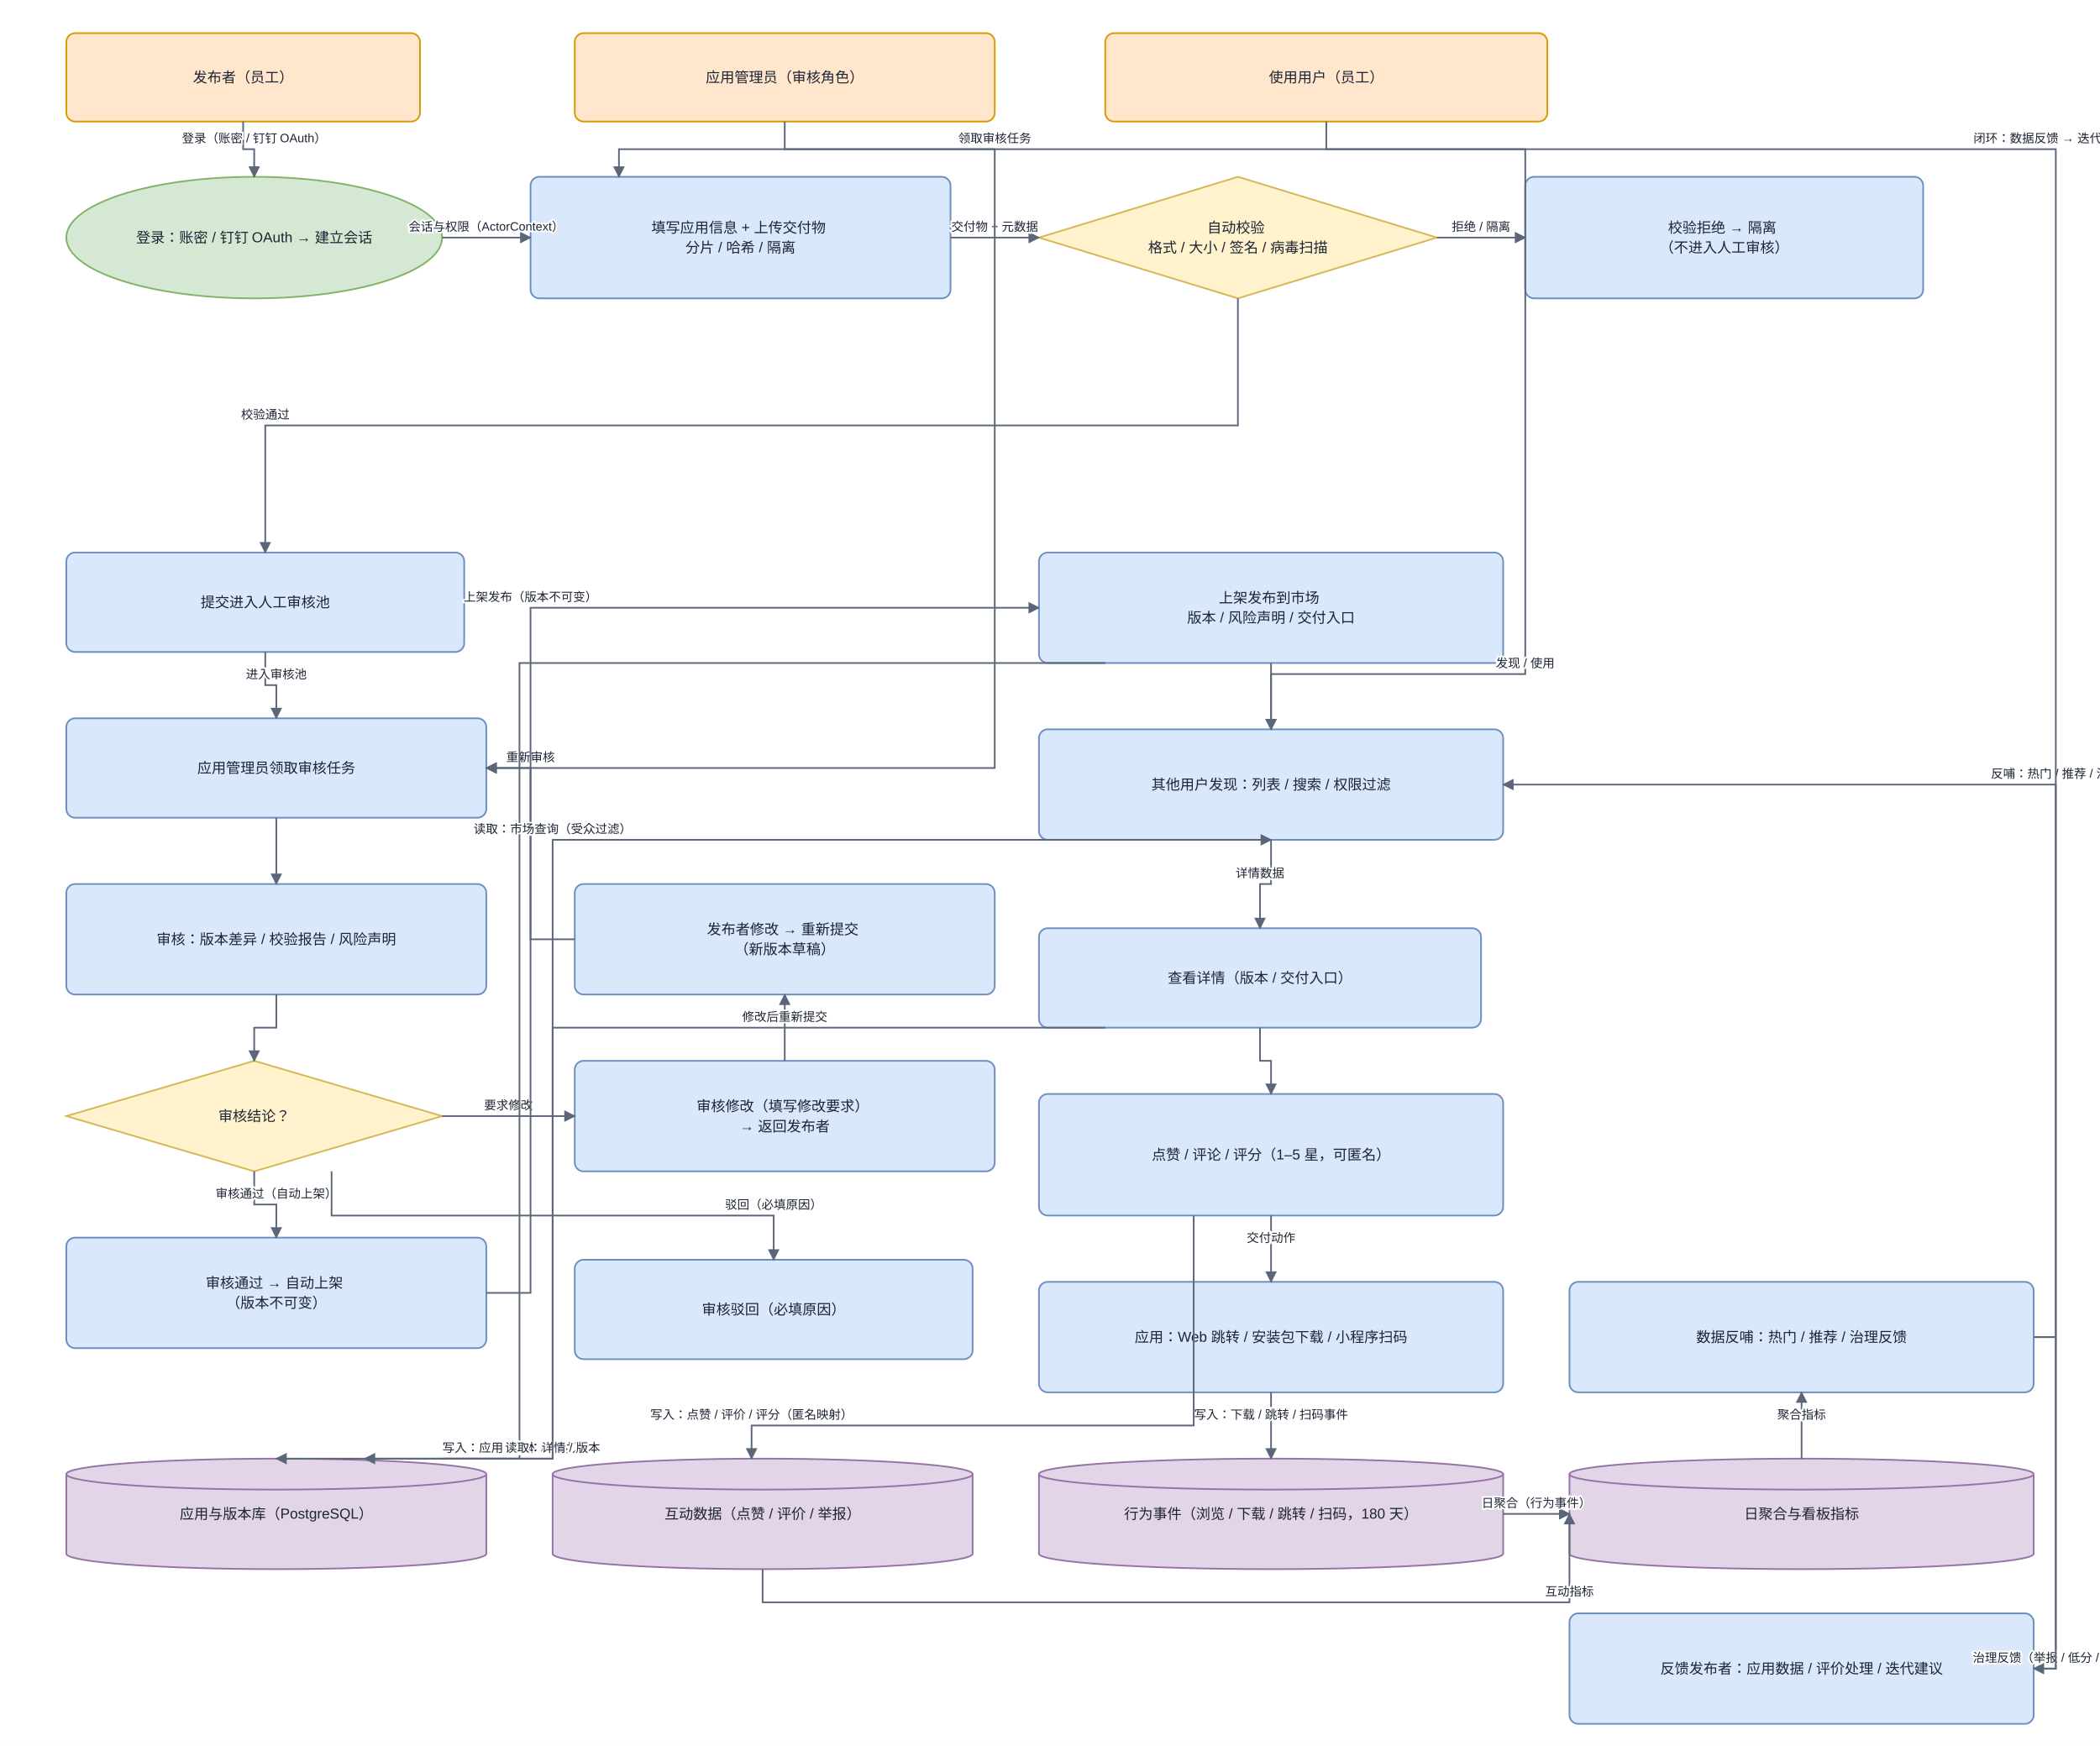
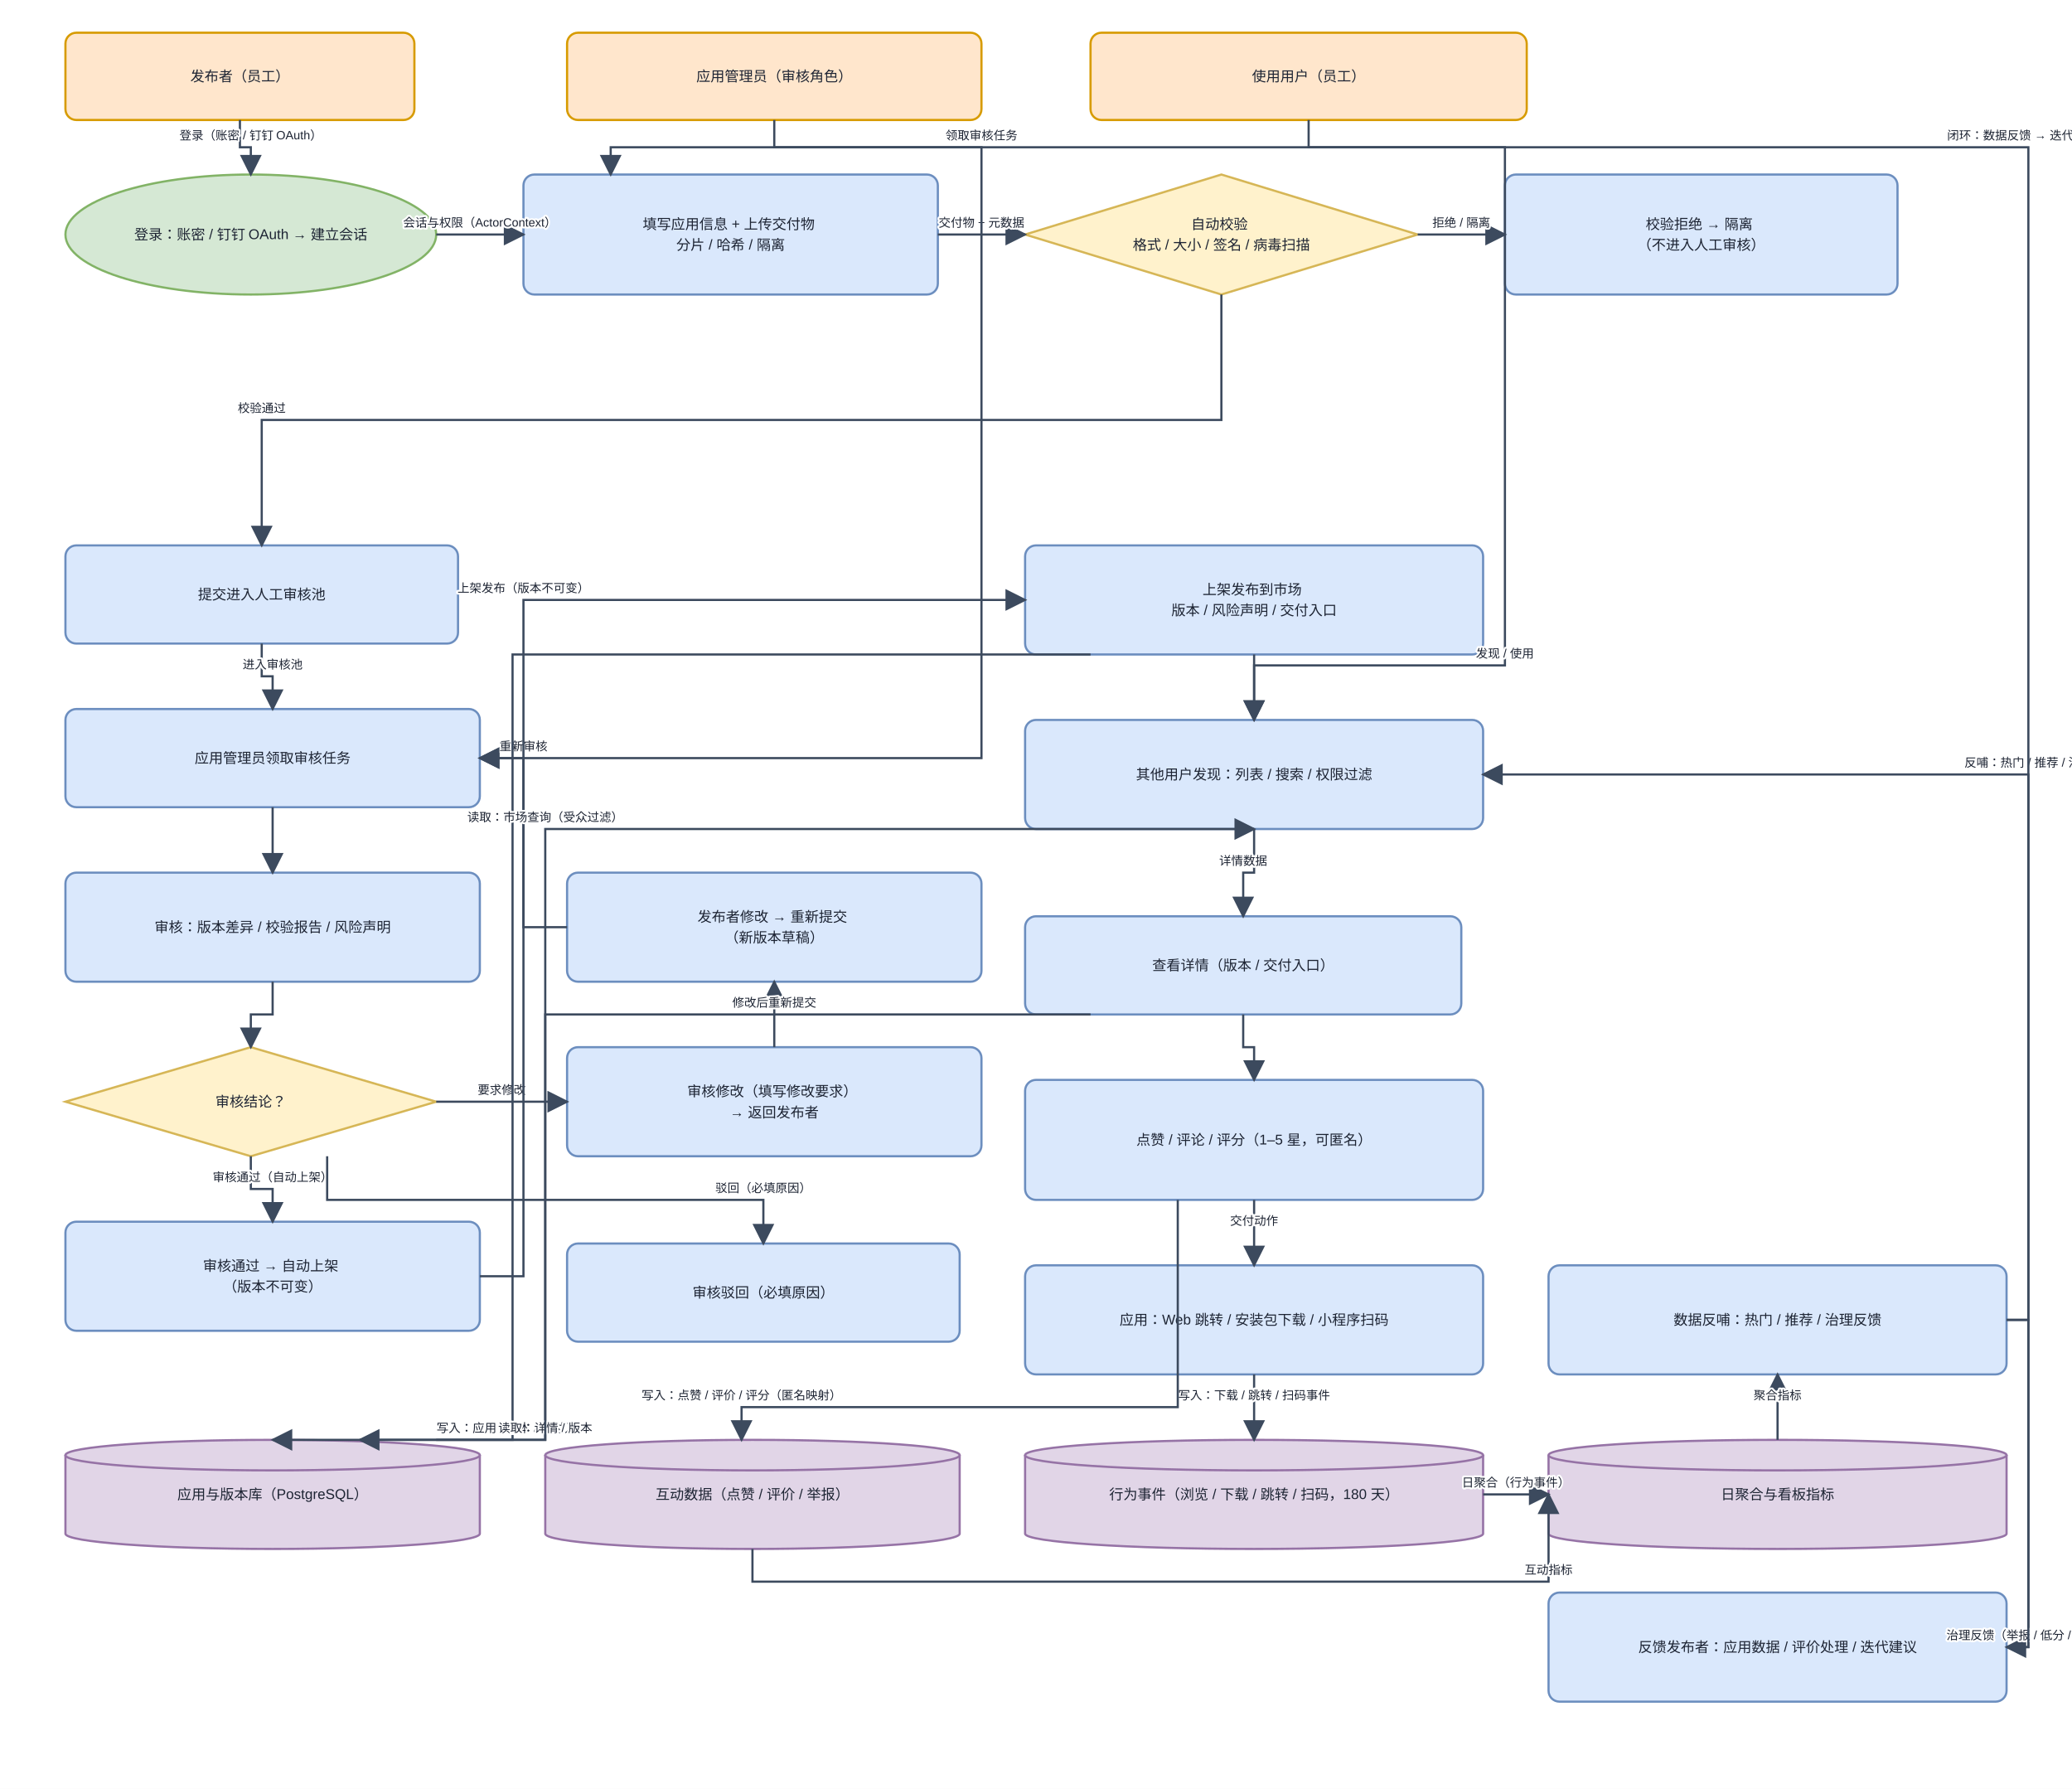
- <svg xmlns="http://www.w3.org/2000/svg" width="1900" height="1580" viewBox="0 0 1900 1580">
+ <svg xmlns="http://www.w3.org/2000/svg" width="1900" height="1640" viewBox="0 0 1900 1640">
  <defs>
-     <marker id="arrow" viewBox="0 0 10 10" refX="9" refY="5" markerWidth="7" markerHeight="7" orient="auto-start-reverse">
-       <path d="M 0 0 L 10 5 L 0 10 z" fill="#5b6779" />
+     <marker id="arrow" viewBox="0 0 10 10" refX="9" refY="5" markerWidth="10" markerHeight="10" orient="auto-start-reverse">
+       <path d="M 0 0 L 10 5 L 0 10 z" fill="#3c4a5e" />
    </marker>
  </defs>
-   <rect width="1900" height="1580" fill="#ffffff" />
+   <rect width="1900" height="1640" fill="#ffffff" />
  <g id="actor_pub">
-     <rect x="60" y="30" width="320" height="80" rx="8" fill="#ffe6cc" stroke="#d79b00" stroke-width="1.5" />
+     <rect x="60" y="30" width="320" height="80" rx="10" fill="#ffe6cc" stroke="#d79b00" stroke-width="2" />
    <text x="220" y="74.55" font-family="Microsoft YaHei, 'Segoe UI', Arial, sans-serif" font-size="13" fill="#1d2433" text-anchor="middle">
      <tspan x="220" dy="0">发布者（员工）</tspan>
    </text>
  </g>
  <g id="actor_rev">
-     <rect x="520" y="30" width="380" height="80" rx="8" fill="#ffe6cc" stroke="#d79b00" stroke-width="1.5" />
+     <rect x="520" y="30" width="380" height="80" rx="10" fill="#ffe6cc" stroke="#d79b00" stroke-width="2" />
    <text x="710" y="74.55" font-family="Microsoft YaHei, 'Segoe UI', Arial, sans-serif" font-size="13" fill="#1d2433" text-anchor="middle">
      <tspan x="710" dy="0">应用管理员（审核角色）</tspan>
    </text>
  </g>
  <g id="actor_user">
-     <rect x="1000" y="30" width="400" height="80" rx="8" fill="#ffe6cc" stroke="#d79b00" stroke-width="1.5" />
+     <rect x="1000" y="30" width="400" height="80" rx="10" fill="#ffe6cc" stroke="#d79b00" stroke-width="2" />
    <text x="1200" y="74.55" font-family="Microsoft YaHei, 'Segoe UI', Arial, sans-serif" font-size="13" fill="#1d2433" text-anchor="middle">
      <tspan x="1200" dy="0">使用用户（员工）</tspan>
    </text>
  </g>
  <g id="s">
-     <ellipse cx="230" cy="215" rx="170" ry="55" fill="#d5e8d4" stroke="#82b366" stroke-width="1.5" />
+     <ellipse cx="230" cy="215" rx="170" ry="55" fill="#d5e8d4" stroke="#82b366" stroke-width="2" />
    <text x="230" y="219.55" font-family="Microsoft YaHei, 'Segoe UI', Arial, sans-serif" font-size="13" fill="#1d2433" text-anchor="middle">
      <tspan x="230" dy="0">登录：账密 / 钉钉 OAuth → 建立会话</tspan>
    </text>
  </g>
  <g id="upload">
-     <rect x="480" y="160" width="380" height="110" rx="8" fill="#dae8fc" stroke="#6c8ebf" stroke-width="1.5" />
-     <text x="670" y="210.55" font-family="Microsoft YaHei, 'Segoe UI', Arial, sans-serif" font-size="13" fill="#1d2433" text-anchor="middle">
+     <rect x="480" y="160" width="380" height="110" rx="10" fill="#dae8fc" stroke="#6c8ebf" stroke-width="2" />
+     <text x="670" y="210.05" font-family="Microsoft YaHei, 'Segoe UI', Arial, sans-serif" font-size="13" fill="#1d2433" text-anchor="middle">
      <tspan x="670" dy="0">填写应用信息 + 上传交付物</tspan>
-       <tspan x="670" dy="18">分片 / 哈希 / 隔离</tspan>
+       <tspan x="670" dy="19">分片 / 哈希 / 隔离</tspan>
    </text>
  </g>
  <g id="auto">
-     <polygon points="1120,160 1300,215 1120,270 940,215" fill="#fff2cc" stroke="#d6b656" stroke-width="1.5" />
-     <text x="1120" y="210.55" font-family="Microsoft YaHei, 'Segoe UI', Arial, sans-serif" font-size="13" fill="#1d2433" text-anchor="middle">
+     <polygon points="1120,160 1300,215 1120,270 940,215" fill="#fff2cc" stroke="#d6b656" stroke-width="2" />
+     <text x="1120" y="210.05" font-family="Microsoft YaHei, 'Segoe UI', Arial, sans-serif" font-size="13" fill="#1d2433" text-anchor="middle">
      <tspan x="1120" dy="0">自动校验</tspan>
-       <tspan x="1120" dy="18">格式 / 大小 / 签名 / 病毒扫描</tspan>
+       <tspan x="1120" dy="19">格式 / 大小 / 签名 / 病毒扫描</tspan>
    </text>
  </g>
  <g id="reject1">
-     <rect x="1380" y="160" width="360" height="110" rx="8" fill="#dae8fc" stroke="#6c8ebf" stroke-width="1.5" />
-     <text x="1560" y="210.55" font-family="Microsoft YaHei, 'Segoe UI', Arial, sans-serif" font-size="13" fill="#1d2433" text-anchor="middle">
+     <rect x="1380" y="160" width="360" height="110" rx="10" fill="#dae8fc" stroke="#6c8ebf" stroke-width="2" />
+     <text x="1560" y="210.05" font-family="Microsoft YaHei, 'Segoe UI', Arial, sans-serif" font-size="13" fill="#1d2433" text-anchor="middle">
      <tspan x="1560" dy="0">校验拒绝 → 隔离</tspan>
-       <tspan x="1560" dy="18">（不进入人工审核）</tspan>
+       <tspan x="1560" dy="19">（不进入人工审核）</tspan>
    </text>
  </g>
  <g id="submit">
-     <rect x="60" y="500" width="360" height="90" rx="8" fill="#dae8fc" stroke="#6c8ebf" stroke-width="1.5" />
+     <rect x="60" y="500" width="360" height="90" rx="10" fill="#dae8fc" stroke="#6c8ebf" stroke-width="2" />
    <text x="240" y="549.55" font-family="Microsoft YaHei, 'Segoe UI', Arial, sans-serif" font-size="13" fill="#1d2433" text-anchor="middle">
      <tspan x="240" dy="0">提交进入人工审核池</tspan>
    </text>
  </g>
  <g id="claim">
-     <rect x="60" y="650" width="380" height="90" rx="8" fill="#dae8fc" stroke="#6c8ebf" stroke-width="1.5" />
+     <rect x="60" y="650" width="380" height="90" rx="10" fill="#dae8fc" stroke="#6c8ebf" stroke-width="2" />
    <text x="250" y="699.55" font-family="Microsoft YaHei, 'Segoe UI', Arial, sans-serif" font-size="13" fill="#1d2433" text-anchor="middle">
      <tspan x="250" dy="0">应用管理员领取审核任务</tspan>
    </text>
  </g>
  <g id="review">
-     <rect x="60" y="800" width="380" height="100" rx="8" fill="#dae8fc" stroke="#6c8ebf" stroke-width="1.5" />
+     <rect x="60" y="800" width="380" height="100" rx="10" fill="#dae8fc" stroke="#6c8ebf" stroke-width="2" />
    <text x="250" y="854.55" font-family="Microsoft YaHei, 'Segoe UI', Arial, sans-serif" font-size="13" fill="#1d2433" text-anchor="middle">
      <tspan x="250" dy="0">审核：版本差异 / 校验报告 / 风险声明</tspan>
    </text>
  </g>
  <g id="d">
-     <polygon points="230,960 400,1010 230,1060 60,1010" fill="#fff2cc" stroke="#d6b656" stroke-width="1.5" />
+     <polygon points="230,960 400,1010 230,1060 60,1010" fill="#fff2cc" stroke="#d6b656" stroke-width="2" />
    <text x="230" y="1014.55" font-family="Microsoft YaHei, 'Segoe UI', Arial, sans-serif" font-size="13" fill="#1d2433" text-anchor="middle">
      <tspan x="230" dy="0">审核结论？</tspan>
    </text>
  </g>
  <g id="pass">
-     <rect x="60" y="1120" width="380" height="100" rx="8" fill="#dae8fc" stroke="#6c8ebf" stroke-width="1.5" />
-     <text x="250" y="1165.55" font-family="Microsoft YaHei, 'Segoe UI', Arial, sans-serif" font-size="13" fill="#1d2433" text-anchor="middle">
+     <rect x="60" y="1120" width="380" height="100" rx="10" fill="#dae8fc" stroke="#6c8ebf" stroke-width="2" />
+     <text x="250" y="1165.05" font-family="Microsoft YaHei, 'Segoe UI', Arial, sans-serif" font-size="13" fill="#1d2433" text-anchor="middle">
      <tspan x="250" dy="0">审核通过 → 自动上架</tspan>
-       <tspan x="250" dy="18">（版本不可变）</tspan>
+       <tspan x="250" dy="19">（版本不可变）</tspan>
    </text>
  </g>
  <g id="modify">
-     <rect x="520" y="960" width="380" height="100" rx="8" fill="#dae8fc" stroke="#6c8ebf" stroke-width="1.5" />
-     <text x="710" y="1005.55" font-family="Microsoft YaHei, 'Segoe UI', Arial, sans-serif" font-size="13" fill="#1d2433" text-anchor="middle">
+     <rect x="520" y="960" width="380" height="100" rx="10" fill="#dae8fc" stroke="#6c8ebf" stroke-width="2" />
+     <text x="710" y="1005.05" font-family="Microsoft YaHei, 'Segoe UI', Arial, sans-serif" font-size="13" fill="#1d2433" text-anchor="middle">
      <tspan x="710" dy="0">审核修改（填写修改要求）</tspan>
-       <tspan x="710" dy="18">→ 返回发布者</tspan>
+       <tspan x="710" dy="19">→ 返回发布者</tspan>
    </text>
  </g>
  <g id="resubmit">
-     <rect x="520" y="800" width="380" height="100" rx="8" fill="#dae8fc" stroke="#6c8ebf" stroke-width="1.5" />
-     <text x="710" y="845.55" font-family="Microsoft YaHei, 'Segoe UI', Arial, sans-serif" font-size="13" fill="#1d2433" text-anchor="middle">
+     <rect x="520" y="800" width="380" height="100" rx="10" fill="#dae8fc" stroke="#6c8ebf" stroke-width="2" />
+     <text x="710" y="845.05" font-family="Microsoft YaHei, 'Segoe UI', Arial, sans-serif" font-size="13" fill="#1d2433" text-anchor="middle">
      <tspan x="710" dy="0">发布者修改 → 重新提交</tspan>
-       <tspan x="710" dy="18">（新版本草稿）</tspan>
+       <tspan x="710" dy="19">（新版本草稿）</tspan>
    </text>
  </g>
  <g id="reject">
-     <rect x="520" y="1140" width="360" height="90" rx="8" fill="#dae8fc" stroke="#6c8ebf" stroke-width="1.5" />
+     <rect x="520" y="1140" width="360" height="90" rx="10" fill="#dae8fc" stroke="#6c8ebf" stroke-width="2" />
    <text x="700" y="1189.55" font-family="Microsoft YaHei, 'Segoe UI', Arial, sans-serif" font-size="13" fill="#1d2433" text-anchor="middle">
      <tspan x="700" dy="0">审核驳回（必填原因）</tspan>
    </text>
  </g>
  <g id="publish">
-     <rect x="940" y="500" width="420" height="100" rx="8" fill="#dae8fc" stroke="#6c8ebf" stroke-width="1.5" />
-     <text x="1150" y="545.55" font-family="Microsoft YaHei, 'Segoe UI', Arial, sans-serif" font-size="13" fill="#1d2433" text-anchor="middle">
+     <rect x="940" y="500" width="420" height="100" rx="10" fill="#dae8fc" stroke="#6c8ebf" stroke-width="2" />
+     <text x="1150" y="545.05" font-family="Microsoft YaHei, 'Segoe UI', Arial, sans-serif" font-size="13" fill="#1d2433" text-anchor="middle">
      <tspan x="1150" dy="0">上架发布到市场</tspan>
-       <tspan x="1150" dy="18">版本 / 风险声明 / 交付入口</tspan>
+       <tspan x="1150" dy="19">版本 / 风险声明 / 交付入口</tspan>
    </text>
  </g>
  <g id="discover">
-     <rect x="940" y="660" width="420" height="100" rx="8" fill="#dae8fc" stroke="#6c8ebf" stroke-width="1.5" />
+     <rect x="940" y="660" width="420" height="100" rx="10" fill="#dae8fc" stroke="#6c8ebf" stroke-width="2" />
    <text x="1150" y="714.55" font-family="Microsoft YaHei, 'Segoe UI', Arial, sans-serif" font-size="13" fill="#1d2433" text-anchor="middle">
      <tspan x="1150" dy="0">其他用户发现：列表 / 搜索 / 权限过滤</tspan>
    </text>
  </g>
  <g id="view">
-     <rect x="940" y="840" width="400" height="90" rx="8" fill="#dae8fc" stroke="#6c8ebf" stroke-width="1.5" />
+     <rect x="940" y="840" width="400" height="90" rx="10" fill="#dae8fc" stroke="#6c8ebf" stroke-width="2" />
    <text x="1140" y="889.55" font-family="Microsoft YaHei, 'Segoe UI', Arial, sans-serif" font-size="13" fill="#1d2433" text-anchor="middle">
      <tspan x="1140" dy="0">查看详情（版本 / 交付入口）</tspan>
    </text>
  </g>
  <g id="interact">
-     <rect x="940" y="990" width="420" height="110" rx="8" fill="#dae8fc" stroke="#6c8ebf" stroke-width="1.5" />
+     <rect x="940" y="990" width="420" height="110" rx="10" fill="#dae8fc" stroke="#6c8ebf" stroke-width="2" />
    <text x="1150" y="1049.55" font-family="Microsoft YaHei, 'Segoe UI', Arial, sans-serif" font-size="13" fill="#1d2433" text-anchor="middle">
      <tspan x="1150" dy="0">点赞 / 评论 / 评分（1–5 星，可匿名）</tspan>
    </text>
  </g>
  <g id="use">
-     <rect x="940" y="1160" width="420" height="100" rx="8" fill="#dae8fc" stroke="#6c8ebf" stroke-width="1.5" />
+     <rect x="940" y="1160" width="420" height="100" rx="10" fill="#dae8fc" stroke="#6c8ebf" stroke-width="2" />
    <text x="1150" y="1214.55" font-family="Microsoft YaHei, 'Segoe UI', Arial, sans-serif" font-size="13" fill="#1d2433" text-anchor="middle">
      <tspan x="1150" dy="0">应用：Web 跳转 / 安装包下载 / 小程序扫码</tspan>
    </text>
  </g>
  <g id="db_app">
-     <ellipse cx="250" cy="1334" rx="190" ry="14" fill="#e1d5e7" stroke="#9673a6" stroke-width="1.5" />
-     <path d="M 60 1334 L 60 1406 A 190 14 0 0 0 440 1406 L 440 1334" fill="#e1d5e7" stroke="#9673a6" stroke-width="1.5" />
-     <path d="M 60 1334 A 190 14 0 0 0 440 1334" fill="none" stroke="#9673a6" stroke-width="1.5" />
+     <ellipse cx="250" cy="1334" rx="190" ry="14" fill="#e1d5e7" stroke="#9673a6" stroke-width="2" />
+     <path d="M 60 1334 L 60 1406 A 190 14 0 0 0 440 1406 L 440 1334" fill="#e1d5e7" stroke="#9673a6" stroke-width="2" />
+     <path d="M 60 1334 A 190 14 0 0 0 440 1334" fill="none" stroke="#9673a6" stroke-width="2" />
    <text x="250" y="1374.55" font-family="Microsoft YaHei, 'Segoe UI', Arial, sans-serif" font-size="13" fill="#1d2433" text-anchor="middle">
      <tspan x="250" dy="0">应用与版本库（PostgreSQL）</tspan>
    </text>
  </g>
  <g id="db_interact">
-     <ellipse cx="690" cy="1334" rx="190" ry="14" fill="#e1d5e7" stroke="#9673a6" stroke-width="1.5" />
-     <path d="M 500 1334 L 500 1406 A 190 14 0 0 0 880 1406 L 880 1334" fill="#e1d5e7" stroke="#9673a6" stroke-width="1.5" />
-     <path d="M 500 1334 A 190 14 0 0 0 880 1334" fill="none" stroke="#9673a6" stroke-width="1.5" />
+     <ellipse cx="690" cy="1334" rx="190" ry="14" fill="#e1d5e7" stroke="#9673a6" stroke-width="2" />
+     <path d="M 500 1334 L 500 1406 A 190 14 0 0 0 880 1406 L 880 1334" fill="#e1d5e7" stroke="#9673a6" stroke-width="2" />
+     <path d="M 500 1334 A 190 14 0 0 0 880 1334" fill="none" stroke="#9673a6" stroke-width="2" />
    <text x="690" y="1374.55" font-family="Microsoft YaHei, 'Segoe UI', Arial, sans-serif" font-size="13" fill="#1d2433" text-anchor="middle">
      <tspan x="690" dy="0">互动数据（点赞 / 评价 / 举报）</tspan>
    </text>
  </g>
  <g id="db_events">
-     <ellipse cx="1150" cy="1334" rx="210" ry="14" fill="#e1d5e7" stroke="#9673a6" stroke-width="1.5" />
-     <path d="M 940 1334 L 940 1406 A 210 14 0 0 0 1360 1406 L 1360 1334" fill="#e1d5e7" stroke="#9673a6" stroke-width="1.5" />
-     <path d="M 940 1334 A 210 14 0 0 0 1360 1334" fill="none" stroke="#9673a6" stroke-width="1.5" />
+     <ellipse cx="1150" cy="1334" rx="210" ry="14" fill="#e1d5e7" stroke="#9673a6" stroke-width="2" />
+     <path d="M 940 1334 L 940 1406 A 210 14 0 0 0 1360 1406 L 1360 1334" fill="#e1d5e7" stroke="#9673a6" stroke-width="2" />
+     <path d="M 940 1334 A 210 14 0 0 0 1360 1334" fill="none" stroke="#9673a6" stroke-width="2" />
    <text x="1150" y="1374.55" font-family="Microsoft YaHei, 'Segoe UI', Arial, sans-serif" font-size="13" fill="#1d2433" text-anchor="middle">
      <tspan x="1150" dy="0">行为事件（浏览 / 下载 / 跳转 / 扫码，180 天）</tspan>
    </text>
  </g>
  <g id="db_agg">
-     <ellipse cx="1630" cy="1334" rx="210" ry="14" fill="#e1d5e7" stroke="#9673a6" stroke-width="1.5" />
-     <path d="M 1420 1334 L 1420 1406 A 210 14 0 0 0 1840 1406 L 1840 1334" fill="#e1d5e7" stroke="#9673a6" stroke-width="1.5" />
-     <path d="M 1420 1334 A 210 14 0 0 0 1840 1334" fill="none" stroke="#9673a6" stroke-width="1.5" />
+     <ellipse cx="1630" cy="1334" rx="210" ry="14" fill="#e1d5e7" stroke="#9673a6" stroke-width="2" />
+     <path d="M 1420 1334 L 1420 1406 A 210 14 0 0 0 1840 1406 L 1840 1334" fill="#e1d5e7" stroke="#9673a6" stroke-width="2" />
+     <path d="M 1420 1334 A 210 14 0 0 0 1840 1334" fill="none" stroke="#9673a6" stroke-width="2" />
    <text x="1630" y="1374.55" font-family="Microsoft YaHei, 'Segoe UI', Arial, sans-serif" font-size="13" fill="#1d2433" text-anchor="middle">
      <tspan x="1630" dy="0">日聚合与看板指标</tspan>
    </text>
  </g>
  <g id="feed">
-     <rect x="1420" y="1160" width="420" height="100" rx="8" fill="#dae8fc" stroke="#6c8ebf" stroke-width="1.5" />
+     <rect x="1420" y="1160" width="420" height="100" rx="10" fill="#dae8fc" stroke="#6c8ebf" stroke-width="2" />
    <text x="1630" y="1214.55" font-family="Microsoft YaHei, 'Segoe UI', Arial, sans-serif" font-size="13" fill="#1d2433" text-anchor="middle">
      <tspan x="1630" dy="0">数据反哺：热门 / 推荐 / 治理反馈</tspan>
    </text>
  </g>
  <g id="feedback">
-     <rect x="1420" y="1460" width="420" height="100" rx="8" fill="#dae8fc" stroke="#6c8ebf" stroke-width="1.5" />
+     <rect x="1420" y="1460" width="420" height="100" rx="10" fill="#dae8fc" stroke="#6c8ebf" stroke-width="2" />
    <text x="1630" y="1514.55" font-family="Microsoft YaHei, 'Segoe UI', Arial, sans-serif" font-size="13" fill="#1d2433" text-anchor="middle">
      <tspan x="1630" dy="0">反馈发布者：应用数据 / 评价处理 / 迭代建议</tspan>
    </text>
  </g>
  <g id="e1">
-     <path d="M 220 110 L 220 135 L 230 135 L 230 160" fill="none" stroke="#5b6779" stroke-width="1.5" marker-end="url(#arrow)" />
-     <text x="230" y="129" font-family="Microsoft YaHei, 'Segoe UI', Arial, sans-serif" font-size="11" fill="#1d2433" text-anchor="middle" stroke="#ffffff" stroke-width="3" paint-order="stroke">登录（账密 / 钉钉 OAuth）</text>
+     <path d="M 220 110 L 220 135 L 230 135 L 230 160" fill="none" stroke="#3c4a5e" stroke-width="2" marker-end="url(#arrow)" />
+     <text x="230" y="128" font-family="Microsoft YaHei, 'Segoe UI', Arial, sans-serif" font-size="11" fill="#1d2433" text-anchor="middle" stroke="#ffffff" stroke-width="3.5" paint-order="stroke" stroke-linejoin="round">登录（账密 / 钉钉 OAuth）</text>
  </g>
  <g id="e2">
-     <path d="M 400 215 L 440 215 L 440 215 L 480 215" fill="none" stroke="#5b6779" stroke-width="1.5" marker-end="url(#arrow)" />
-     <text x="440" y="209" font-family="Microsoft YaHei, 'Segoe UI', Arial, sans-serif" font-size="11" fill="#1d2433" text-anchor="middle" stroke="#ffffff" stroke-width="3" paint-order="stroke">会话与权限（ActorContext）</text>
+     <path d="M 400 215 L 440 215 L 440 215 L 480 215" fill="none" stroke="#3c4a5e" stroke-width="2" marker-end="url(#arrow)" />
+     <text x="440" y="208" font-family="Microsoft YaHei, 'Segoe UI', Arial, sans-serif" font-size="11" fill="#1d2433" text-anchor="middle" stroke="#ffffff" stroke-width="3.5" paint-order="stroke" stroke-linejoin="round">会话与权限（ActorContext）</text>
  </g>
  <g id="e3">
-     <path d="M 860 215 L 900 215 L 900 215 L 940 215" fill="none" stroke="#5b6779" stroke-width="1.5" marker-end="url(#arrow)" />
-     <text x="900" y="209" font-family="Microsoft YaHei, 'Segoe UI', Arial, sans-serif" font-size="11" fill="#1d2433" text-anchor="middle" stroke="#ffffff" stroke-width="3" paint-order="stroke">交付物 + 元数据</text>
+     <path d="M 860 215 L 900 215 L 900 215 L 940 215" fill="none" stroke="#3c4a5e" stroke-width="2" marker-end="url(#arrow)" />
+     <text x="900" y="208" font-family="Microsoft YaHei, 'Segoe UI', Arial, sans-serif" font-size="11" fill="#1d2433" text-anchor="middle" stroke="#ffffff" stroke-width="3.5" paint-order="stroke" stroke-linejoin="round">交付物 + 元数据</text>
  </g>
  <g id="e4">
-     <path d="M 1300 215 L 1340 215 L 1340 215 L 1380 215" fill="none" stroke="#5b6779" stroke-width="1.5" marker-end="url(#arrow)" />
-     <text x="1340" y="209" font-family="Microsoft YaHei, 'Segoe UI', Arial, sans-serif" font-size="11" fill="#1d2433" text-anchor="middle" stroke="#ffffff" stroke-width="3" paint-order="stroke">拒绝 / 隔离</text>
+     <path d="M 1300 215 L 1340 215 L 1340 215 L 1380 215" fill="none" stroke="#3c4a5e" stroke-width="2" marker-end="url(#arrow)" />
+     <text x="1340" y="208" font-family="Microsoft YaHei, 'Segoe UI', Arial, sans-serif" font-size="11" fill="#1d2433" text-anchor="middle" stroke="#ffffff" stroke-width="3.5" paint-order="stroke" stroke-linejoin="round">拒绝 / 隔离</text>
  </g>
  <g id="e5">
-     <path d="M 1120 270 L 1120 385 L 240 385 L 240 500" fill="none" stroke="#5b6779" stroke-width="1.5" marker-end="url(#arrow)" />
-     <text x="240" y="379" font-family="Microsoft YaHei, 'Segoe UI', Arial, sans-serif" font-size="11" fill="#1d2433" text-anchor="middle" stroke="#ffffff" stroke-width="3" paint-order="stroke">校验通过</text>
+     <path d="M 1120 270 L 1120 385 L 240 385 L 240 500" fill="none" stroke="#3c4a5e" stroke-width="2" marker-end="url(#arrow)" />
+     <text x="240" y="378" font-family="Microsoft YaHei, 'Segoe UI', Arial, sans-serif" font-size="11" fill="#1d2433" text-anchor="middle" stroke="#ffffff" stroke-width="3.5" paint-order="stroke" stroke-linejoin="round">校验通过</text>
  </g>
  <g id="e6">
-     <path d="M 240 590 L 240 620 L 250 620 L 250 650" fill="none" stroke="#5b6779" stroke-width="1.5" marker-end="url(#arrow)" />
-     <text x="250" y="614" font-family="Microsoft YaHei, 'Segoe UI', Arial, sans-serif" font-size="11" fill="#1d2433" text-anchor="middle" stroke="#ffffff" stroke-width="3" paint-order="stroke">进入审核池</text>
+     <path d="M 240 590 L 240 620 L 250 620 L 250 650" fill="none" stroke="#3c4a5e" stroke-width="2" marker-end="url(#arrow)" />
+     <text x="250" y="613" font-family="Microsoft YaHei, 'Segoe UI', Arial, sans-serif" font-size="11" fill="#1d2433" text-anchor="middle" stroke="#ffffff" stroke-width="3.5" paint-order="stroke" stroke-linejoin="round">进入审核池</text>
  </g>
  <g id="e7">
-     <path d="M 250 740 L 250 770 L 250 770 L 250 800" fill="none" stroke="#5b6779" stroke-width="1.5" marker-end="url(#arrow)" />
+     <path d="M 250 740 L 250 770 L 250 770 L 250 800" fill="none" stroke="#3c4a5e" stroke-width="2" marker-end="url(#arrow)" />
  </g>
  <g id="e8">
-     <path d="M 250 900 L 250 930 L 230 930 L 230 960" fill="none" stroke="#5b6779" stroke-width="1.5" marker-end="url(#arrow)" />
+     <path d="M 250 900 L 250 930 L 230 930 L 230 960" fill="none" stroke="#3c4a5e" stroke-width="2" marker-end="url(#arrow)" />
  </g>
  <g id="e9">
-     <path d="M 230 1060 L 230 1090 L 250 1090 L 250 1120" fill="none" stroke="#5b6779" stroke-width="1.5" marker-end="url(#arrow)" />
-     <text x="250" y="1084" font-family="Microsoft YaHei, 'Segoe UI', Arial, sans-serif" font-size="11" fill="#1d2433" text-anchor="middle" stroke="#ffffff" stroke-width="3" paint-order="stroke">审核通过（自动上架）</text>
+     <path d="M 230 1060 L 230 1090 L 250 1090 L 250 1120" fill="none" stroke="#3c4a5e" stroke-width="2" marker-end="url(#arrow)" />
+     <text x="250" y="1083" font-family="Microsoft YaHei, 'Segoe UI', Arial, sans-serif" font-size="11" fill="#1d2433" text-anchor="middle" stroke="#ffffff" stroke-width="3.5" paint-order="stroke" stroke-linejoin="round">审核通过（自动上架）</text>
  </g>
  <g id="e10">
-     <path d="M 400 1010 L 460 1010 L 460 1010 L 520 1010" fill="none" stroke="#5b6779" stroke-width="1.5" marker-end="url(#arrow)" />
-     <text x="460" y="1004" font-family="Microsoft YaHei, 'Segoe UI', Arial, sans-serif" font-size="11" fill="#1d2433" text-anchor="middle" stroke="#ffffff" stroke-width="3" paint-order="stroke">要求修改</text>
+     <path d="M 400 1010 L 460 1010 L 460 1010 L 520 1010" fill="none" stroke="#3c4a5e" stroke-width="2" marker-end="url(#arrow)" />
+     <text x="460" y="1003" font-family="Microsoft YaHei, 'Segoe UI', Arial, sans-serif" font-size="11" fill="#1d2433" text-anchor="middle" stroke="#ffffff" stroke-width="3.5" paint-order="stroke" stroke-linejoin="round">要求修改</text>
  </g>
  <g id="e11">
-     <path d="M 300 1060 L 300 1100 L 700 1100 L 700 1140" fill="none" stroke="#5b6779" stroke-width="1.5" marker-end="url(#arrow)" />
-     <text x="700" y="1094" font-family="Microsoft YaHei, 'Segoe UI', Arial, sans-serif" font-size="11" fill="#1d2433" text-anchor="middle" stroke="#ffffff" stroke-width="3" paint-order="stroke">驳回（必填原因）</text>
+     <path d="M 300 1060 L 300 1100 L 700 1100 L 700 1140" fill="none" stroke="#3c4a5e" stroke-width="2" marker-end="url(#arrow)" />
+     <text x="700" y="1093" font-family="Microsoft YaHei, 'Segoe UI', Arial, sans-serif" font-size="11" fill="#1d2433" text-anchor="middle" stroke="#ffffff" stroke-width="3.5" paint-order="stroke" stroke-linejoin="round">驳回（必填原因）</text>
  </g>
  <g id="e12">
-     <path d="M 710 960 L 710 930 L 710 930 L 710 900" fill="none" stroke="#5b6779" stroke-width="1.5" marker-end="url(#arrow)" />
-     <text x="710" y="924" font-family="Microsoft YaHei, 'Segoe UI', Arial, sans-serif" font-size="11" fill="#1d2433" text-anchor="middle" stroke="#ffffff" stroke-width="3" paint-order="stroke">修改后重新提交</text>
+     <path d="M 710 960 L 710 930 L 710 930 L 710 900" fill="none" stroke="#3c4a5e" stroke-width="2" marker-end="url(#arrow)" />
+     <text x="710" y="923" font-family="Microsoft YaHei, 'Segoe UI', Arial, sans-serif" font-size="11" fill="#1d2433" text-anchor="middle" stroke="#ffffff" stroke-width="3.5" paint-order="stroke" stroke-linejoin="round">修改后重新提交</text>
  </g>
  <g id="e13">
-     <path d="M 520 850 L 480 850 L 480 695 L 440 695" fill="none" stroke="#5b6779" stroke-width="1.5" marker-end="url(#arrow)" />
-     <text x="480" y="689" font-family="Microsoft YaHei, 'Segoe UI', Arial, sans-serif" font-size="11" fill="#1d2433" text-anchor="middle" stroke="#ffffff" stroke-width="3" paint-order="stroke">重新审核</text>
+     <path d="M 520 850 L 480 850 L 480 695 L 440 695" fill="none" stroke="#3c4a5e" stroke-width="2" marker-end="url(#arrow)" />
+     <text x="480" y="688" font-family="Microsoft YaHei, 'Segoe UI', Arial, sans-serif" font-size="11" fill="#1d2433" text-anchor="middle" stroke="#ffffff" stroke-width="3.5" paint-order="stroke" stroke-linejoin="round">重新审核</text>
  </g>
  <g id="e14">
-     <path d="M 440 1170 L 480 1170 L 480 550 L 940 550" fill="none" stroke="#5b6779" stroke-width="1.5" marker-end="url(#arrow)" />
-     <text x="480" y="544" font-family="Microsoft YaHei, 'Segoe UI', Arial, sans-serif" font-size="11" fill="#1d2433" text-anchor="middle" stroke="#ffffff" stroke-width="3" paint-order="stroke">上架发布（版本不可变）</text>
+     <path d="M 440 1170 L 480 1170 L 480 550 L 940 550" fill="none" stroke="#3c4a5e" stroke-width="2" marker-end="url(#arrow)" />
+     <text x="480" y="543" font-family="Microsoft YaHei, 'Segoe UI', Arial, sans-serif" font-size="11" fill="#1d2433" text-anchor="middle" stroke="#ffffff" stroke-width="3.5" paint-order="stroke" stroke-linejoin="round">上架发布（版本不可变）</text>
  </g>
  <g id="e15">
-     <path d="M 1150 600 L 1150 630 L 1150 630 L 1150 660" fill="none" stroke="#5b6779" stroke-width="1.5" marker-end="url(#arrow)" />
+     <path d="M 1150 600 L 1150 630 L 1150 630 L 1150 660" fill="none" stroke="#3c4a5e" stroke-width="2" marker-end="url(#arrow)" />
  </g>
  <g id="e16">
-     <path d="M 1150 760 L 1150 800 L 1140 800 L 1140 840" fill="none" stroke="#5b6779" stroke-width="1.5" marker-end="url(#arrow)" />
-     <text x="1140" y="794" font-family="Microsoft YaHei, 'Segoe UI', Arial, sans-serif" font-size="11" fill="#1d2433" text-anchor="middle" stroke="#ffffff" stroke-width="3" paint-order="stroke">详情数据</text>
+     <path d="M 1150 760 L 1150 800 L 1140 800 L 1140 840" fill="none" stroke="#3c4a5e" stroke-width="2" marker-end="url(#arrow)" />
+     <text x="1140" y="793" font-family="Microsoft YaHei, 'Segoe UI', Arial, sans-serif" font-size="11" fill="#1d2433" text-anchor="middle" stroke="#ffffff" stroke-width="3.5" paint-order="stroke" stroke-linejoin="round">详情数据</text>
  </g>
  <g id="e17">
-     <path d="M 1140 930 L 1140 960 L 1150 960 L 1150 990" fill="none" stroke="#5b6779" stroke-width="1.5" marker-end="url(#arrow)" />
+     <path d="M 1140 930 L 1140 960 L 1150 960 L 1150 990" fill="none" stroke="#3c4a5e" stroke-width="2" marker-end="url(#arrow)" />
  </g>
  <g id="e18">
-     <path d="M 1150 1100 L 1150 1130 L 1150 1130 L 1150 1160" fill="none" stroke="#5b6779" stroke-width="1.5" marker-end="url(#arrow)" />
-     <text x="1150" y="1124" font-family="Microsoft YaHei, 'Segoe UI', Arial, sans-serif" font-size="11" fill="#1d2433" text-anchor="middle" stroke="#ffffff" stroke-width="3" paint-order="stroke">交付动作</text>
+     <path d="M 1150 1100 L 1150 1130 L 1150 1130 L 1150 1160" fill="none" stroke="#3c4a5e" stroke-width="2" marker-end="url(#arrow)" />
+     <text x="1150" y="1123" font-family="Microsoft YaHei, 'Segoe UI', Arial, sans-serif" font-size="11" fill="#1d2433" text-anchor="middle" stroke="#ffffff" stroke-width="3.5" paint-order="stroke" stroke-linejoin="round">交付动作</text>
  </g>
  <g id="e19">
-     <path d="M 1150 1260 L 1150 1290 L 1150 1290 L 1150 1320" fill="none" stroke="#5b6779" stroke-width="1.5" marker-end="url(#arrow)" />
-     <text x="1150" y="1284" font-family="Microsoft YaHei, 'Segoe UI', Arial, sans-serif" font-size="11" fill="#1d2433" text-anchor="middle" stroke="#ffffff" stroke-width="3" paint-order="stroke">写入：下载 / 跳转 / 扫码事件</text>
+     <path d="M 1150 1260 L 1150 1290 L 1150 1290 L 1150 1320" fill="none" stroke="#3c4a5e" stroke-width="2" marker-end="url(#arrow)" />
+     <text x="1150" y="1283" font-family="Microsoft YaHei, 'Segoe UI', Arial, sans-serif" font-size="11" fill="#1d2433" text-anchor="middle" stroke="#ffffff" stroke-width="3.5" paint-order="stroke" stroke-linejoin="round">写入：下载 / 跳转 / 扫码事件</text>
  </g>
  <g id="e20">
-     <path d="M 1080 1100 L 1080 1290 L 680 1290 L 680 1320" fill="none" stroke="#5b6779" stroke-width="1.5" marker-end="url(#arrow)" />
-     <text x="680" y="1284" font-family="Microsoft YaHei, 'Segoe UI', Arial, sans-serif" font-size="11" fill="#1d2433" text-anchor="middle" stroke="#ffffff" stroke-width="3" paint-order="stroke">写入：点赞 / 评价 / 评分（匿名映射）</text>
+     <path d="M 1080 1100 L 1080 1290 L 680 1290 L 680 1320" fill="none" stroke="#3c4a5e" stroke-width="2" marker-end="url(#arrow)" />
+     <text x="680" y="1283" font-family="Microsoft YaHei, 'Segoe UI', Arial, sans-serif" font-size="11" fill="#1d2433" text-anchor="middle" stroke="#ffffff" stroke-width="3.5" paint-order="stroke" stroke-linejoin="round">写入：点赞 / 评价 / 评分（匿名映射）</text>
  </g>
  <g id="e21">
-     <path d="M 1000 600 L 470 600 L 470 1320 L 250 1320" fill="none" stroke="#5b6779" stroke-width="1.5" marker-end="url(#arrow)" />
-     <text x="470" y="1314" font-family="Microsoft YaHei, 'Segoe UI', Arial, sans-serif" font-size="11" fill="#1d2433" text-anchor="middle" stroke="#ffffff" stroke-width="3" paint-order="stroke">写入：应用 / 版本 / 交付入口</text>
+     <path d="M 1000 600 L 470 600 L 470 1320 L 250 1320" fill="none" stroke="#3c4a5e" stroke-width="2" marker-end="url(#arrow)" />
+     <text x="470" y="1313" font-family="Microsoft YaHei, 'Segoe UI', Arial, sans-serif" font-size="11" fill="#1d2433" text-anchor="middle" stroke="#ffffff" stroke-width="3.5" paint-order="stroke" stroke-linejoin="round">写入：应用 / 版本 / 交付入口</text>
  </g>
  <g id="e22">
-     <path d="M 1000 930 L 500 930 L 500 1320 L 330 1320" fill="none" stroke="#5b6779" stroke-width="1.5" marker-end="url(#arrow)" />
-     <text x="500" y="1314" font-family="Microsoft YaHei, 'Segoe UI', Arial, sans-serif" font-size="11" fill="#1d2433" text-anchor="middle" stroke="#ffffff" stroke-width="3" paint-order="stroke">读取：详情 / 版本</text>
+     <path d="M 1000 930 L 500 930 L 500 1320 L 330 1320" fill="none" stroke="#3c4a5e" stroke-width="2" marker-end="url(#arrow)" />
+     <text x="500" y="1313" font-family="Microsoft YaHei, 'Segoe UI', Arial, sans-serif" font-size="11" fill="#1d2433" text-anchor="middle" stroke="#ffffff" stroke-width="3.5" paint-order="stroke" stroke-linejoin="round">读取：详情 / 版本</text>
  </g>
  <g id="e23">
-     <path d="M 400 1320 L 500 1320 L 500 760 L 1150 760" fill="none" stroke="#5b6779" stroke-width="1.5" marker-end="url(#arrow)" />
-     <text x="500" y="754" font-family="Microsoft YaHei, 'Segoe UI', Arial, sans-serif" font-size="11" fill="#1d2433" text-anchor="middle" stroke="#ffffff" stroke-width="3" paint-order="stroke">读取：市场查询（受众过滤）</text>
+     <path d="M 400 1320 L 500 1320 L 500 760 L 1150 760" fill="none" stroke="#3c4a5e" stroke-width="2" marker-end="url(#arrow)" />
+     <text x="500" y="753" font-family="Microsoft YaHei, 'Segoe UI', Arial, sans-serif" font-size="11" fill="#1d2433" text-anchor="middle" stroke="#ffffff" stroke-width="3.5" paint-order="stroke" stroke-linejoin="round">读取：市场查询（受众过滤）</text>
  </g>
  <g id="e24">
-     <path d="M 1360 1370 L 1390 1370 L 1390 1370 L 1420 1370" fill="none" stroke="#5b6779" stroke-width="1.5" marker-end="url(#arrow)" />
-     <text x="1390" y="1364" font-family="Microsoft YaHei, 'Segoe UI', Arial, sans-serif" font-size="11" fill="#1d2433" text-anchor="middle" stroke="#ffffff" stroke-width="3" paint-order="stroke">日聚合（行为事件）</text>
+     <path d="M 1360 1370 L 1390 1370 L 1390 1370 L 1420 1370" fill="none" stroke="#3c4a5e" stroke-width="2" marker-end="url(#arrow)" />
+     <text x="1390" y="1363" font-family="Microsoft YaHei, 'Segoe UI', Arial, sans-serif" font-size="11" fill="#1d2433" text-anchor="middle" stroke="#ffffff" stroke-width="3.5" paint-order="stroke" stroke-linejoin="round">日聚合（行为事件）</text>
  </g>
  <g id="e25">
-     <path d="M 690 1420 L 690 1450 L 1420 1450 L 1420 1370" fill="none" stroke="#5b6779" stroke-width="1.5" marker-end="url(#arrow)" />
-     <text x="1420" y="1444" font-family="Microsoft YaHei, 'Segoe UI', Arial, sans-serif" font-size="11" fill="#1d2433" text-anchor="middle" stroke="#ffffff" stroke-width="3" paint-order="stroke">互动指标</text>
+     <path d="M 690 1420 L 690 1450 L 1420 1450 L 1420 1370" fill="none" stroke="#3c4a5e" stroke-width="2" marker-end="url(#arrow)" />
+     <text x="1420" y="1443" font-family="Microsoft YaHei, 'Segoe UI', Arial, sans-serif" font-size="11" fill="#1d2433" text-anchor="middle" stroke="#ffffff" stroke-width="3.5" paint-order="stroke" stroke-linejoin="round">互动指标</text>
  </g>
  <g id="e26">
-     <path d="M 1630 1320 L 1630 1290 L 1630 1290 L 1630 1260" fill="none" stroke="#5b6779" stroke-width="1.5" marker-end="url(#arrow)" />
-     <text x="1630" y="1284" font-family="Microsoft YaHei, 'Segoe UI', Arial, sans-serif" font-size="11" fill="#1d2433" text-anchor="middle" stroke="#ffffff" stroke-width="3" paint-order="stroke">聚合指标</text>
+     <path d="M 1630 1320 L 1630 1290 L 1630 1290 L 1630 1260" fill="none" stroke="#3c4a5e" stroke-width="2" marker-end="url(#arrow)" />
+     <text x="1630" y="1283" font-family="Microsoft YaHei, 'Segoe UI', Arial, sans-serif" font-size="11" fill="#1d2433" text-anchor="middle" stroke="#ffffff" stroke-width="3.5" paint-order="stroke" stroke-linejoin="round">聚合指标</text>
  </g>
  <g id="e27">
-     <path d="M 1840 1210 L 1860 1210 L 1860 710 L 1360 710" fill="none" stroke="#5b6779" stroke-width="1.5" marker-end="url(#arrow)" />
-     <text x="1860" y="704" font-family="Microsoft YaHei, 'Segoe UI', Arial, sans-serif" font-size="11" fill="#1d2433" text-anchor="middle" stroke="#ffffff" stroke-width="3" paint-order="stroke">反哺：热门 / 推荐 / 治理</text>
+     <path d="M 1840 1210 L 1860 1210 L 1860 710 L 1360 710" fill="none" stroke="#3c4a5e" stroke-width="2" marker-end="url(#arrow)" />
+     <text x="1860" y="703" font-family="Microsoft YaHei, 'Segoe UI', Arial, sans-serif" font-size="11" fill="#1d2433" text-anchor="middle" stroke="#ffffff" stroke-width="3.5" paint-order="stroke" stroke-linejoin="round">反哺：热门 / 推荐 / 治理</text>
  </g>
  <g id="e28">
-     <path d="M 1840 1210 L 1860 1210 L 1860 1510 L 1840 1510" fill="none" stroke="#5b6779" stroke-width="1.5" marker-end="url(#arrow)" />
-     <text x="1860" y="1504" font-family="Microsoft YaHei, 'Segoe UI', Arial, sans-serif" font-size="11" fill="#1d2433" text-anchor="middle" stroke="#ffffff" stroke-width="3" paint-order="stroke">治理反馈（举报 / 低分 / 数据）</text>
+     <path d="M 1840 1210 L 1860 1210 L 1860 1510 L 1840 1510" fill="none" stroke="#3c4a5e" stroke-width="2" marker-end="url(#arrow)" />
+     <text x="1860" y="1503" font-family="Microsoft YaHei, 'Segoe UI', Arial, sans-serif" font-size="11" fill="#1d2433" text-anchor="middle" stroke="#ffffff" stroke-width="3.5" paint-order="stroke" stroke-linejoin="round">治理反馈（举报 / 低分 / 数据）</text>
  </g>
  <g id="e29">
-     <path d="M 1840 1510 L 1860 1510 L 1860 135 L 560 135 L 560 160" fill="none" stroke="#5b6779" stroke-width="1.5" marker-end="url(#arrow)" />
-     <text x="1860" y="129" font-family="Microsoft YaHei, 'Segoe UI', Arial, sans-serif" font-size="11" fill="#1d2433" text-anchor="middle" stroke="#ffffff" stroke-width="3" paint-order="stroke">闭环：数据反馈 → 迭代新版本</text>
+     <path d="M 1840 1510 L 1860 1510 L 1860 135 L 560 135 L 560 160" fill="none" stroke="#3c4a5e" stroke-width="2" marker-end="url(#arrow)" />
+     <text x="1860" y="128" font-family="Microsoft YaHei, 'Segoe UI', Arial, sans-serif" font-size="11" fill="#1d2433" text-anchor="middle" stroke="#ffffff" stroke-width="3.5" paint-order="stroke" stroke-linejoin="round">闭环：数据反馈 → 迭代新版本</text>
  </g>
  <g id="e30">
-     <path d="M 710 110 L 710 135 L 900 135 L 900 695 L 440 695" fill="none" stroke="#5b6779" stroke-width="1.5" marker-end="url(#arrow)" />
-     <text x="900" y="129" font-family="Microsoft YaHei, 'Segoe UI', Arial, sans-serif" font-size="11" fill="#1d2433" text-anchor="middle" stroke="#ffffff" stroke-width="3" paint-order="stroke">领取审核任务</text>
+     <path d="M 710 110 L 710 135 L 900 135 L 900 695 L 440 695" fill="none" stroke="#3c4a5e" stroke-width="2" marker-end="url(#arrow)" />
+     <text x="900" y="128" font-family="Microsoft YaHei, 'Segoe UI', Arial, sans-serif" font-size="11" fill="#1d2433" text-anchor="middle" stroke="#ffffff" stroke-width="3.5" paint-order="stroke" stroke-linejoin="round">领取审核任务</text>
  </g>
  <g id="e31">
-     <path d="M 1200 110 L 1200 135 L 1380 135 L 1380 610 L 1150 610 L 1150 660" fill="none" stroke="#5b6779" stroke-width="1.5" marker-end="url(#arrow)" />
-     <text x="1380" y="604" font-family="Microsoft YaHei, 'Segoe UI', Arial, sans-serif" font-size="11" fill="#1d2433" text-anchor="middle" stroke="#ffffff" stroke-width="3" paint-order="stroke">发现 / 使用</text>
+     <path d="M 1200 110 L 1200 135 L 1380 135 L 1380 610 L 1150 610 L 1150 660" fill="none" stroke="#3c4a5e" stroke-width="2" marker-end="url(#arrow)" />
+     <text x="1380" y="603" font-family="Microsoft YaHei, 'Segoe UI', Arial, sans-serif" font-size="11" fill="#1d2433" text-anchor="middle" stroke="#ffffff" stroke-width="3.5" paint-order="stroke" stroke-linejoin="round">发现 / 使用</text>
  </g>
</svg>
